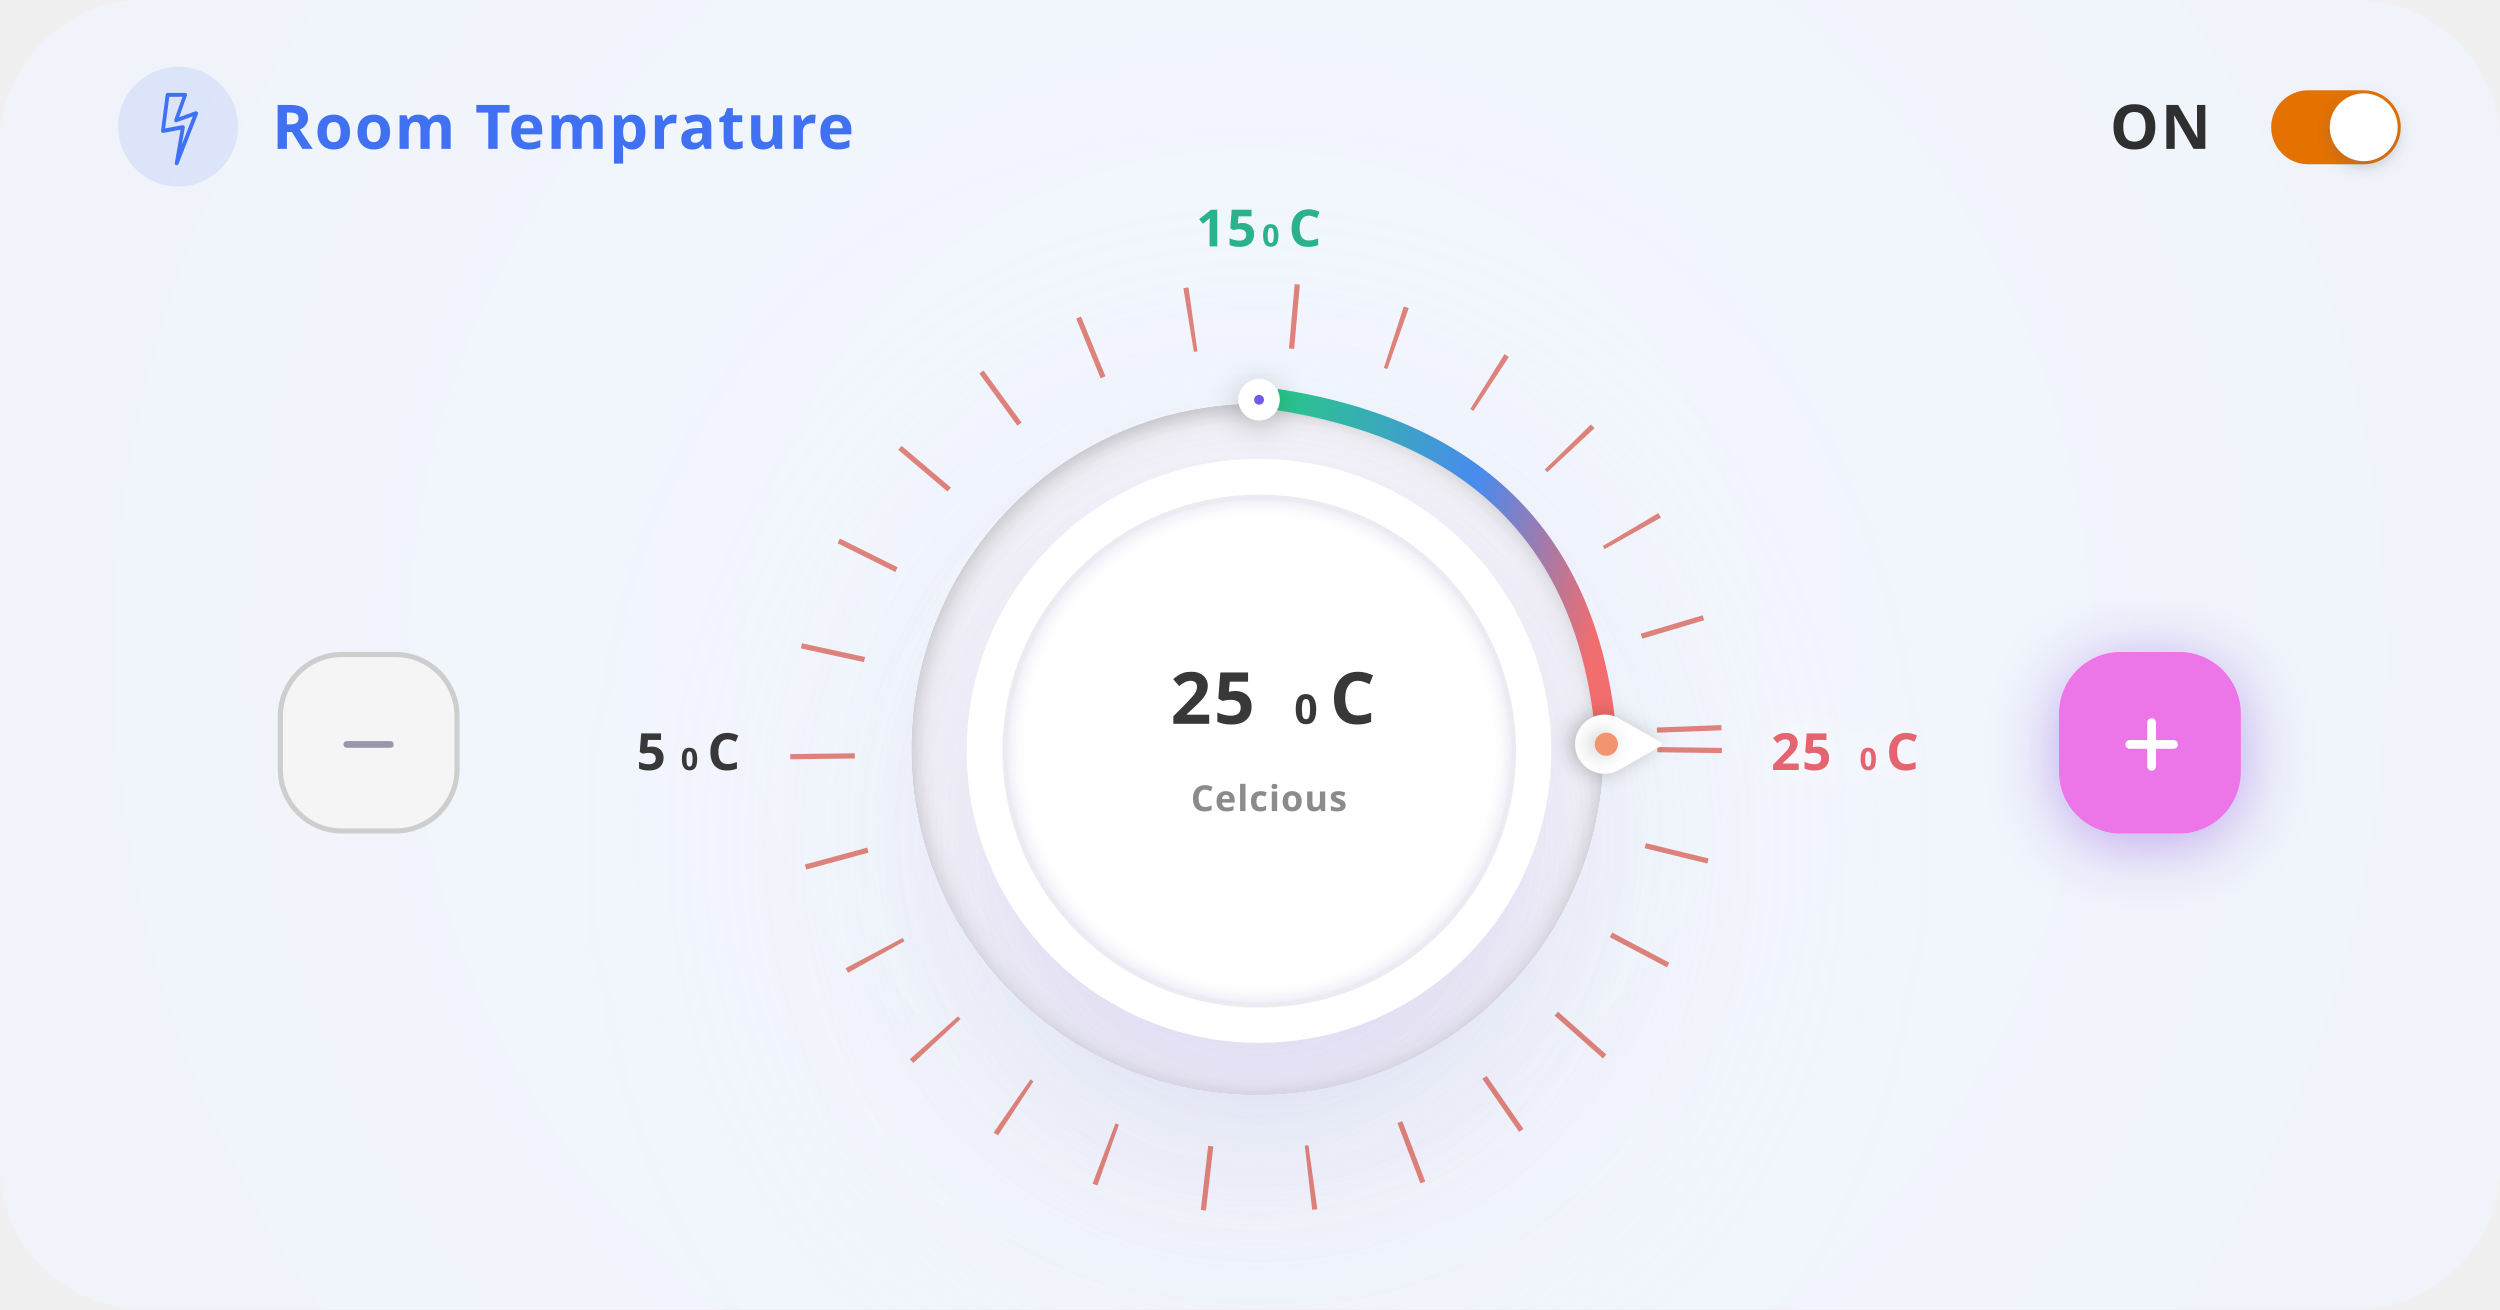
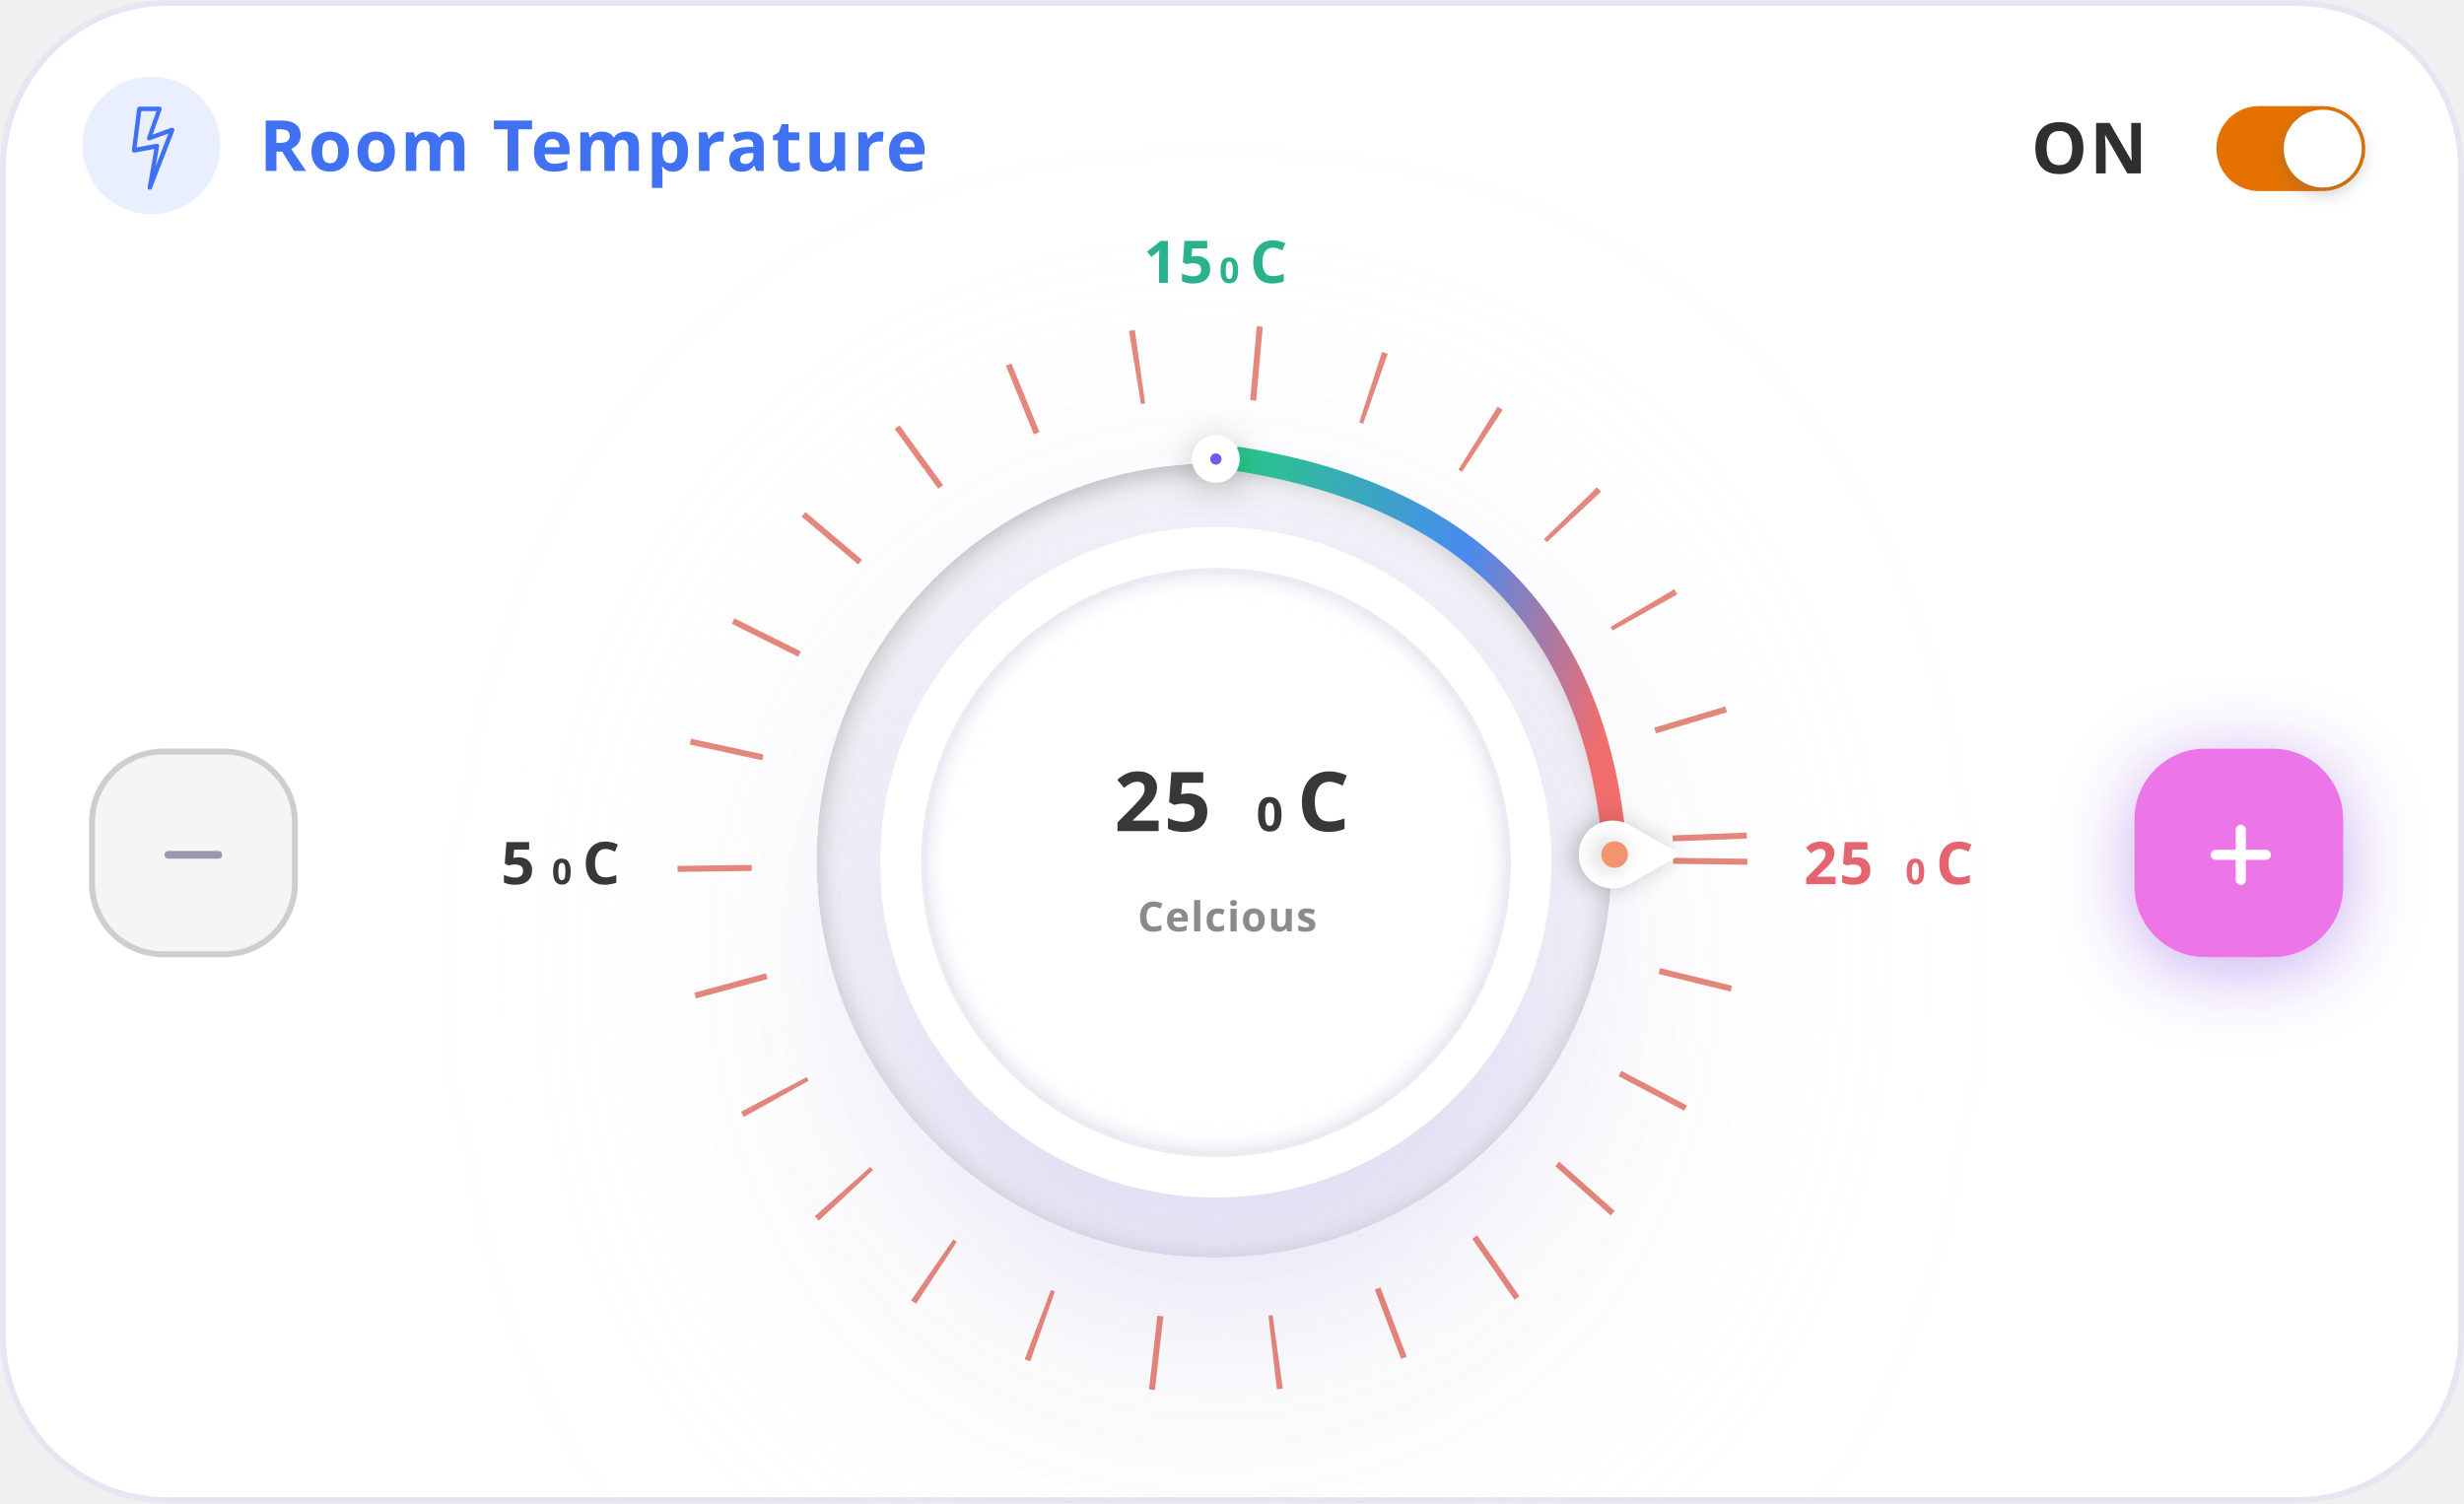
- <svg xmlns="http://www.w3.org/2000/svg" xmlns:xlink="http://www.w3.org/1999/xlink" width="487px" height="255px" viewBox="0 0 487 255" version="1.1">
+ <svg xmlns="http://www.w3.org/2000/svg" xmlns:xlink="http://www.w3.org/1999/xlink" width="418px" height="255px" viewBox="0 0 418 255" version="1.1">
  <defs>
-     <radialGradient cx="50%" cy="50%" fx="50%" fy="50%" r="618.736%" gradientTransform="translate(0.5,0.5),scale(0.523614,1),rotate(45.46187),translate(-0.5,-0.5)" id="radialGradient-1">
-       <stop stop-color="#F3F7FF" offset="0%" />
-       <stop stop-color="#DFDFDF" offset="100%" />
-     </radialGradient>
-     <ellipse id="path-2" cx="67.97" cy="67.359" rx="67.436" ry="67.359" />
-     <filter x="-2.2%" y="-2.2%" width="104.4%" height="104.5%" filterUnits="objectBoundingBox" id="filter-3">
+     <ellipse id="path-1" cx="67.97" cy="67.359" rx="67.436" ry="67.359" />
+     <filter x="-2.2%" y="-2.2%" width="104.4%" height="104.5%" filterUnits="objectBoundingBox" id="filter-2">
      <feGaussianBlur stdDeviation="2.5" in="SourceAlpha" result="shadowBlurInner1" />
      <feOffset dx="0" dy="1" in="shadowBlurInner1" result="shadowOffsetInner1" />
      <feComposite in="shadowOffsetInner1" in2="SourceAlpha" operator="arithmetic" k2="-1" k3="1" result="shadowInnerInner1" />
      <feColorMatrix values="0 0 0 0 0.509   0 0 0 0 0.509   0 0 0 0 0.509  0 0 0 0.584 0" type="matrix" in="shadowInnerInner1" />
    </filter>
-     <filter x="-80.7%" y="-68.7%" width="261.3%" height="237.4%" filterUnits="objectBoundingBox" id="filter-4">
+     <filter x="-80.7%" y="-68.7%" width="261.3%" height="237.4%" filterUnits="objectBoundingBox" id="filter-3">
      <feGaussianBlur stdDeviation="33" in="SourceGraphic" />
    </filter>
-     <filter x="-54.5%" y="-52.0%" width="209.0%" height="203.9%" filterUnits="objectBoundingBox" id="filter-5">
+     <filter x="-54.5%" y="-52.0%" width="209.0%" height="203.9%" filterUnits="objectBoundingBox" id="filter-4">
      <feGaussianBlur stdDeviation="19" in="SourceGraphic" />
    </filter>
-     <ellipse id="path-6" cx="56.984" cy="56.918" rx="49.566" ry="49.509" />
-     <filter x="-2.5%" y="-2.5%" width="105.0%" height="105.0%" filterUnits="objectBoundingBox" id="filter-7">
+     <ellipse id="path-5" cx="56.984" cy="56.918" rx="49.566" ry="49.509" />
+     <filter x="-2.5%" y="-2.5%" width="105.0%" height="105.0%" filterUnits="objectBoundingBox" id="filter-6">
      <feGaussianBlur stdDeviation="2" in="SourceAlpha" result="shadowBlurInner1" />
      <feOffset dx="0" dy="0" in="shadowBlurInner1" result="shadowOffsetInner1" />
      <feComposite in="shadowOffsetInner1" in2="SourceAlpha" operator="arithmetic" k2="-1" k3="1" result="shadowInnerInner1" />
      <feColorMatrix values="0 0 0 0 0.714   0 0 0 0 0.715   0 0 0 0 0.86  0 0 0 0.556 0" type="matrix" in="shadowInnerInner1" />
    </filter>
-     <ellipse id="path-8" cx="90.798" cy="91.343" rx="90.752" ry="90.647" />
-     <mask id="mask-9" maskContentUnits="userSpaceOnUse" maskUnits="objectBoundingBox" x="0" y="0" width="181.503" height="181.293" fill="white">
-       <use xlink:href="#path-8" />
+     <ellipse id="path-7" cx="90.798" cy="91.343" rx="90.752" ry="90.647" />
+     <mask id="mask-8" maskContentUnits="userSpaceOnUse" maskUnits="objectBoundingBox" x="0" y="0" width="181.503" height="181.293" fill="white">
+       <use xlink:href="#path-7" />
    </mask>
-     <linearGradient x1="-23.137%" y1="26.334%" x2="99.402%" y2="53.221%" id="linearGradient-10">
+     <linearGradient x1="-23.137%" y1="26.334%" x2="99.402%" y2="53.221%" id="linearGradient-9">
      <stop stop-color="#1FD96C" offset="0%" />
      <stop stop-color="#498AEF" offset="64.844%" />
      <stop stop-color="#F26D6D" offset="100%" />
    </linearGradient>
-     <ellipse id="path-11" cx="4.352" cy="4.645" rx="4.046" ry="4.042" />
-     <filter x="-117.4%" y="-105.2%" width="334.8%" height="335.1%" filterUnits="objectBoundingBox" id="filter-12">
+     <ellipse id="path-10" cx="4.352" cy="4.645" rx="4.046" ry="4.042" />
+     <filter x="-117.4%" y="-105.2%" width="334.8%" height="335.1%" filterUnits="objectBoundingBox" id="filter-11">
      <feOffset dx="0" dy="1" in="SourceAlpha" result="shadowOffsetOuter1" />
      <feGaussianBlur stdDeviation="3" in="shadowOffsetOuter1" result="shadowBlurOuter1" />
      <feComposite in="shadowBlurOuter1" in2="SourceAlpha" operator="out" result="shadowBlurOuter1" />
      <feColorMatrix values="0 0 0 0 0   0 0 0 0 0   0 0 0 0 0  0 0 0 0.224 0" type="matrix" in="shadowBlurOuter1" />
    </filter>
-     <path d="M5.584,0.38 L0.929,8.489 C-0.049,10.203 -0.125,12.383 0.929,14.219 C2.513,16.978 6.037,17.933 8.799,16.351 C11.562,14.768 12.518,11.249 10.933,8.489 L6.278,0.38 C6.124,0.112 5.738,0.112 5.584,0.38 Z" id="path-13" />
-     <filter x="-56.4%" y="-32.5%" width="212.7%" height="176.8%" filterUnits="objectBoundingBox" id="filter-14">
+     <path d="M5.584,0.38 L0.929,8.489 C-0.049,10.203 -0.125,12.383 0.929,14.219 C2.513,16.978 6.037,17.933 8.799,16.351 C11.562,14.768 12.518,11.249 10.933,8.489 L6.278,0.38 C6.124,0.112 5.738,0.112 5.584,0.38 Z" id="path-12" />
+     <filter x="-56.4%" y="-32.5%" width="212.7%" height="176.8%" filterUnits="objectBoundingBox" id="filter-13">
      <feOffset dx="0" dy="1" in="SourceAlpha" result="shadowOffsetOuter1" />
      <feGaussianBlur stdDeviation="2" in="shadowOffsetOuter1" result="shadowBlurOuter1" />
      <feColorMatrix values="0 0 0 0 0   0 0 0 0 0   0 0 0 0 0  0 0 0 0.224 0" type="matrix" in="shadowBlurOuter1" />
    </filter>
-     <ellipse id="path-15" cx="5.939" cy="11.016" rx="2.262" ry="2.26" />
-     <filter x="-143.7%" y="-121.7%" width="387.3%" height="387.6%" filterUnits="objectBoundingBox" id="filter-16">
+     <ellipse id="path-14" cx="5.939" cy="11.016" rx="2.262" ry="2.26" />
+     <filter x="-143.7%" y="-121.7%" width="387.3%" height="387.6%" filterUnits="objectBoundingBox" id="filter-15">
      <feOffset dx="0" dy="1" in="SourceAlpha" result="shadowOffsetOuter1" />
      <feGaussianBlur stdDeviation="2" in="shadowOffsetOuter1" result="shadowBlurOuter1" />
      <feColorMatrix values="0 0 0 0 0   0 0 0 0 0   0 0 0 0 0  0 0 0 0.224 0" type="matrix" in="shadowBlurOuter1" />
    </filter>
-     <text id="text-17" font-family="Orbitron-Regular_Bold, Orbitron" font-size="10" font-weight="bold" letter-spacing="0.312" fill="#E46570">
+     <text id="text-16" font-family="Orbitron-Regular_Bold, Orbitron" font-size="10" font-weight="bold" letter-spacing="0.312" fill="#E46570">
      <tspan x="221.987" y="112.034">25</tspan>
      <tspan x="239.212" y="112.034" font-size="6" letter-spacing="0.188">0</tspan>
      <tspan x="244.403" y="112.034">C</tspan>
    </text>
-     <filter x="-33.9%" y="-87.5%" width="167.7%" height="275.0%" filterUnits="objectBoundingBox" id="filter-18">
+     <filter x="-33.9%" y="-87.5%" width="167.7%" height="275.0%" filterUnits="objectBoundingBox" id="filter-17">
      <feOffset dx="0" dy="0" in="SourceAlpha" result="shadowOffsetOuter1" />
      <feGaussianBlur stdDeviation="3.5" in="shadowOffsetOuter1" result="shadowBlurOuter1" />
      <feColorMatrix values="0 0 0 0 1   0 0 0 0 1   0 0 0 0 1  0 0 0 1 0" type="matrix" in="shadowBlurOuter1" />
    </filter>
-     <filter x="-81.9%" y="-81.9%" width="263.9%" height="263.9%" filterUnits="objectBoundingBox" id="filter-19">
+     <filter x="-81.9%" y="-81.9%" width="263.9%" height="263.9%" filterUnits="objectBoundingBox" id="filter-18">
      <feOffset dx="0" dy="2" in="SourceAlpha" result="shadowOffsetOuter1" />
      <feGaussianBlur stdDeviation="6.5" in="shadowOffsetOuter1" result="shadowBlurOuter1" />
      <feColorMatrix values="0 0 0 0 0.085   0 0 0 0 0.004   0 0 0 0 0.636  0 0 0 0.326 0" type="matrix" in="shadowBlurOuter1" result="shadowMatrixOuter1" />
      <feMerge>
        <feMergeNode in="shadowMatrixOuter1" />
        <feMergeNode in="SourceGraphic" />
      </feMerge>
    </filter>
-     <ellipse id="path-20" cx="50.038" cy="8.207" rx="6.614" ry="6.606" />
-     <filter x="-37.8%" y="-30.3%" width="175.6%" height="175.7%" filterUnits="objectBoundingBox" id="filter-21">
+     <ellipse id="path-19" cx="50.038" cy="8.207" rx="6.614" ry="6.606" />
+     <filter x="-37.8%" y="-30.3%" width="175.6%" height="175.7%" filterUnits="objectBoundingBox" id="filter-20">
      <feOffset dx="0" dy="1" in="SourceAlpha" result="shadowOffsetOuter1" />
      <feGaussianBlur stdDeviation="1.5" in="shadowOffsetOuter1" result="shadowBlurOuter1" />
      <feColorMatrix values="0 0 0 0 0.395   0 0 0 0 0.395   0 0 0 0 0.395  0 0 0 0.332 0" type="matrix" in="shadowBlurOuter1" />
    </filter>
  </defs>
  <g id="Desktop" stroke="none" stroke-width="1" fill="none" fill-rule="evenodd">
    <g id="thermostat">
-       <rect id="Rectangle" fill="url(#radialGradient-1)" x="0" y="0" width="487" height="255" rx="28" />
-       <g id="Group-26" transform="translate(23, 13)">
-         <g id="Group-44" transform="translate(31.10835, 24.96552)">
+       <rect id="Rectangle" stroke="#E6E5F2" fill="#FFFFFF" x="0.5" y="0.5" width="417" height="254" rx="28" />
+       <g id="Group-26" transform="translate(14, 13)">
+         <g id="Group-44" transform="translate(1.108346, 24.96552)">
          <g id="Group-23" transform="translate(68.90483, 0)">
            <g id="Group-10" transform="translate(30.86091, 16.37931)">
              <g id="Group-8-Copy-2">
                <g id="Group-5" transform="translate(22.39394, 24.20667)">
                  <g id="Group-8" transform="translate(0.514026, 0.032545)">
                    <g id="Group-38" transform="translate(0.207497, 0.032973)">
                      <g id="Oval">
-                         <use fill="#F6F5FA" fill-rule="evenodd" xlink:href="#path-2" />
-                         <use fill="black" fill-opacity="1" filter="url(#filter-3)" xlink:href="#path-2" />
+                         <use fill="#F6F5FA" fill-rule="evenodd" xlink:href="#path-1" />
+                         <use fill="black" fill-opacity="1" filter="url(#filter-2)" xlink:href="#path-1" />
                      </g>
-                       <ellipse id="Oval" fill="#E5E5E5" opacity="0.354" filter="url(#filter-4)" cx="67.969" cy="85.613" rx="61.367" ry="72.049" />
-                       <ellipse id="Oval" fill-opacity="0.317" fill="#6F5CEA" opacity="0.581" filter="url(#filter-5)" cx="68.685" cy="81.814" rx="52.31" ry="54.844" />
+                       <ellipse id="Oval" fill="#E5E5E5" opacity="0.354" filter="url(#filter-3)" cx="67.969" cy="85.613" rx="61.367" ry="72.049" />
+                       <ellipse id="Oval" fill-opacity="0.317" fill="#6F5CEA" opacity="0.581" filter="url(#filter-4)" cx="68.685" cy="81.814" rx="52.31" ry="54.844" />
                    </g>
                    <g id="Group-13" transform="translate(11.5308, 10.81034)">
                      <ellipse id="Oval" fill="#FFFFFF" cx="56.938" cy="56.872" rx="56.938" ry="56.872" />
                      <g id="Oval">
-                         <use fill="black" fill-opacity="1" filter="url(#filter-7)" xlink:href="#path-6" />
-                         <use stroke="#ECEBF2" stroke-width="0.915" xlink:href="#path-6" />
+                         <use fill="black" fill-opacity="1" filter="url(#filter-6)" xlink:href="#path-5" />
+                         <use stroke="#ECEBF2" stroke-width="0.915" xlink:href="#path-5" />
                      </g>
                    </g>
                  </g>
                </g>
                <g id="Group-14" opacity="0.512" stroke="#CA1500" stroke-dasharray="1.017,20.733" stroke-width="25.154">
-                   <use id="Oval" mask="url(#mask-9)" xlink:href="#path-8" />
+                   <use id="Oval" mask="url(#mask-8)" xlink:href="#path-7" />
                </g>
              </g>
              <g id="temp" transform="translate(87.03919, 18.8835)">
-                 <path d="M7.688,4.567 C48.625,10.927 70.147,34.165 72.252,74.283" id="Path-2" stroke="url(#linearGradient-10)" stroke-width="4.112" />
+                 <path d="M7.688,4.567 C48.625,10.927 70.147,34.165 72.252,74.283" id="Path-2" stroke="url(#linearGradient-9)" stroke-width="4.112" />
                <g id="Oval">
-                   <use fill="black" fill-opacity="1" filter="url(#filter-12)" xlink:href="#path-11" />
+                   <use fill="black" fill-opacity="1" filter="url(#filter-11)" xlink:href="#path-10" />
                  <ellipse stroke="#FFFFFF" stroke-width="3.084" stroke-linejoin="square" fill="#6F5CEA" fill-rule="evenodd" cx="4.352" cy="4.645" rx="2.504" ry="2.499" />
                </g>
                <g id="raindrop-close-up" transform="translate(74.01889, 71.80618) rotate(90) translate(-74.01889, -71.80618) translate(68.01889, 62.80618)">
                  <g id="Path">
-                     <use fill="black" fill-opacity="1" filter="url(#filter-14)" xlink:href="#path-13" />
-                     <use fill="#FFFFFF" fill-rule="evenodd" xlink:href="#path-13" />
+                     <use fill="black" fill-opacity="1" filter="url(#filter-13)" xlink:href="#path-12" />
+                     <use fill="#FFFFFF" fill-rule="evenodd" xlink:href="#path-12" />
                  </g>
                  <g id="Oval-Copy">
-                     <use fill="black" fill-opacity="1" filter="url(#filter-16)" xlink:href="#path-15" />
-                     <use fill="#F2946D" fill-rule="evenodd" xlink:href="#path-15" />
+                     <use fill="black" fill-opacity="1" filter="url(#filter-15)" xlink:href="#path-14" />
+                     <use fill="#F2946D" fill-rule="evenodd" xlink:href="#path-14" />
                  </g>
                </g>
              </g>
            </g>
            <g id="250C" fill="#E46570" fill-opacity="1">
-               <use filter="url(#filter-18)" xlink:href="#text-17" />
-               <use xlink:href="#text-17" />
+               <use filter="url(#filter-17)" xlink:href="#text-16" />
+               <use xlink:href="#text-16" />
            </g>
            <text id="150C" font-family="Orbitron-Regular_Bold, Orbitron" font-size="10" font-weight="bold" letter-spacing="0.312" fill="#29B28C">
              <tspan x="109.987" y="10.034">15</tspan>
              <tspan x="122.822" y="10.034" font-size="6" letter-spacing="0.188">0</tspan>
              <tspan x="128.013" y="10.034">C</tspan>
            </text>
            <text id="50C" font-family="Orbitron-Regular_Bold, Orbitron" font-size="10" font-weight="bold" letter-spacing="0.312" fill="#383838">
              <tspan x="0.987" y="112.034">5</tspan>
              <tspan x="9.599" y="112.034" font-size="6" letter-spacing="0.188">0</tspan>
              <tspan x="14.791" y="112.034">C</tspan>
            </text>
          </g>
          <text id="250C-Celcious" font-family="Orbitron-Regular_Bold, Orbitron" font-size="14" font-weight="bold" letter-spacing="0.438">
            <tspan x="173.9" y="103.034" fill="#383838">25</tspan>
            <tspan x="198.015" y="103.034" font-size="8" letter-spacing="0.25" fill="#383838">0</tspan>
            <tspan x="204.937" y="103.034" fill="#383838">C</tspan>
            <tspan x="216.883" y="103.034" font-size="10" letter-spacing="0.312" fill="#383838" />
            <tspan x="177.883" y="120.034" font-size="7" letter-spacing="0.219" fill="#8B8B8B">Celcious</tspan>
          </text>
-           <g id="Group-21" filter="url(#filter-19)" transform="translate(346.9868, 89.03448)">
+           <g id="Group-21" filter="url(#filter-18)" transform="translate(346.9868, 89.03448)">
            <g id="Group-25">
              <rect id="Rectangle-Copy" fill="#EC74E7" x="0" y="0" width="35.42" height="35.379" rx="12" />
              <path d="M18.038,13.103 C18.4,13.103 18.694,13.397 18.694,13.759 L18.694,17.361 L22.302,17.362 C22.664,17.362 22.958,17.655 22.958,18.017 C22.958,18.379 22.664,18.672 22.302,18.672 L18.694,18.671 L18.694,22.275 C18.694,22.637 18.4,22.931 18.038,22.931 C17.676,22.931 17.382,22.637 17.382,22.275 L17.382,18.671 L13.774,18.672 C13.412,18.672 13.119,18.379 13.119,18.017 C13.119,17.655 13.412,17.362 13.774,17.362 L17.382,17.361 L17.382,13.759 C17.382,13.397 17.676,13.103 18.038,13.103 Z" id="Combined-Shape" stroke="#FFFFFF" stroke-width="0.4" fill="#FFFFFF" />
            </g>
          </g>
          <g id="Group-22" transform="translate(0, 89.03448)">
            <g id="Group-24">
              <rect id="Rectangle-Copy-6" stroke="#CECECE" fill="#F5F5F5" x="0.5" y="0.5" width="34.42" height="34.379" rx="12" />
              <path d="M17.388,13.431 C17.306,13.513 17.255,13.627 17.255,13.753 L17.255,22.282 C17.255,22.407 17.306,22.521 17.388,22.603 C17.471,22.686 17.584,22.737 17.71,22.737 C17.836,22.737 17.95,22.686 18.032,22.603 C18.114,22.521 18.165,22.407 18.165,22.282 L18.165,13.753 C18.165,13.627 18.114,13.513 18.032,13.431 C17.95,13.349 17.836,13.298 17.388,13.431 Z" id="Rectangle-Copy-9" stroke="#9897AD" stroke-width="0.4" fill="#9897AD" transform="translate(17.7101, 18.01724) rotate(90) translate(-17.7101, -18.01724) " />
            </g>
          </g>
        </g>
        <g id="Group-43">
          <g id="Group-39" fill="#4071F2">
            <ellipse id="Oval" opacity="0.115" cx="11.689" cy="11.675" rx="11.689" ry="11.675" />
            <path d="M15.366,8.892 C15.299,8.823 15.21,8.8 15.121,8.823 L11.646,10.086 L13.272,5.54 C13.294,5.471 13.294,5.402 13.25,5.333 C13.205,5.264 13.139,5.241 13.072,5.241 L9.641,5.241 C9.53,5.241 9.44,5.333 9.418,5.448 L8.527,12.473 C8.527,12.542 8.549,12.611 8.594,12.68 C8.638,12.726 8.728,12.749 8.794,12.749 L12.359,12.083 L11.2,18.787 C11.178,18.902 11.245,19.016 11.356,19.039 C11.379,19.039 11.401,19.039 11.423,19.039 C11.512,19.039 11.601,18.993 11.624,18.902 L15.411,9.167 C15.455,9.052 15.433,8.961 15.366,8.892 Z M12.025,16.629 L12.849,11.807 C12.871,11.739 12.849,11.647 12.782,11.601 C12.738,11.555 12.693,11.532 12.626,11.532 C12.604,11.532 12.604,11.532 12.582,11.532 L8.995,12.198 L9.841,5.701 L12.76,5.701 L11.089,10.384 C11.067,10.476 11.089,10.568 11.134,10.614 C11.2,10.682 11.29,10.705 11.356,10.66 L14.809,9.42 L12.025,16.629 Z" id="Shape" stroke="#4071F2" stroke-width="0.3" fill-rule="nonzero" />
            <text id="Room-Temprature" font-family="Orbitron-Regular_Bold, Orbitron" font-size="12" font-weight="bold" letter-spacing="0.375">
              <tspan x="30" y="16">Room Temprature</tspan>
            </text>
          </g>
-           <g id="Group-15" transform="translate(387.4187, 3.586207)">
+           <g id="Group-15" transform="translate(330, 4)">
            <rect id="Rectangle" fill="#E57100" x="32" y="1" width="25.253" height="14.414" rx="7.207" />
            <g id="Oval-Copy-3">
-               <use fill="black" fill-opacity="1" filter="url(#filter-21)" xlink:href="#path-20" />
-               <use fill="#FFFFFF" fill-rule="evenodd" xlink:href="#path-20" />
+               <use fill="black" fill-opacity="1" filter="url(#filter-20)" xlink:href="#path-19" />
+               <use fill="#FFFFFF" fill-rule="evenodd" xlink:href="#path-19" />
            </g>
            <text id="ON" font-family="Orbitron-Regular_Bold, Orbitron" font-size="12" font-weight="bold" letter-spacing="0.375" fill="#2F2F2F">
              <tspan x="0.581" y="12.414">ON</tspan>
            </text>
          </g>
        </g>
      </g>
    </g>
  </g>
</svg>
